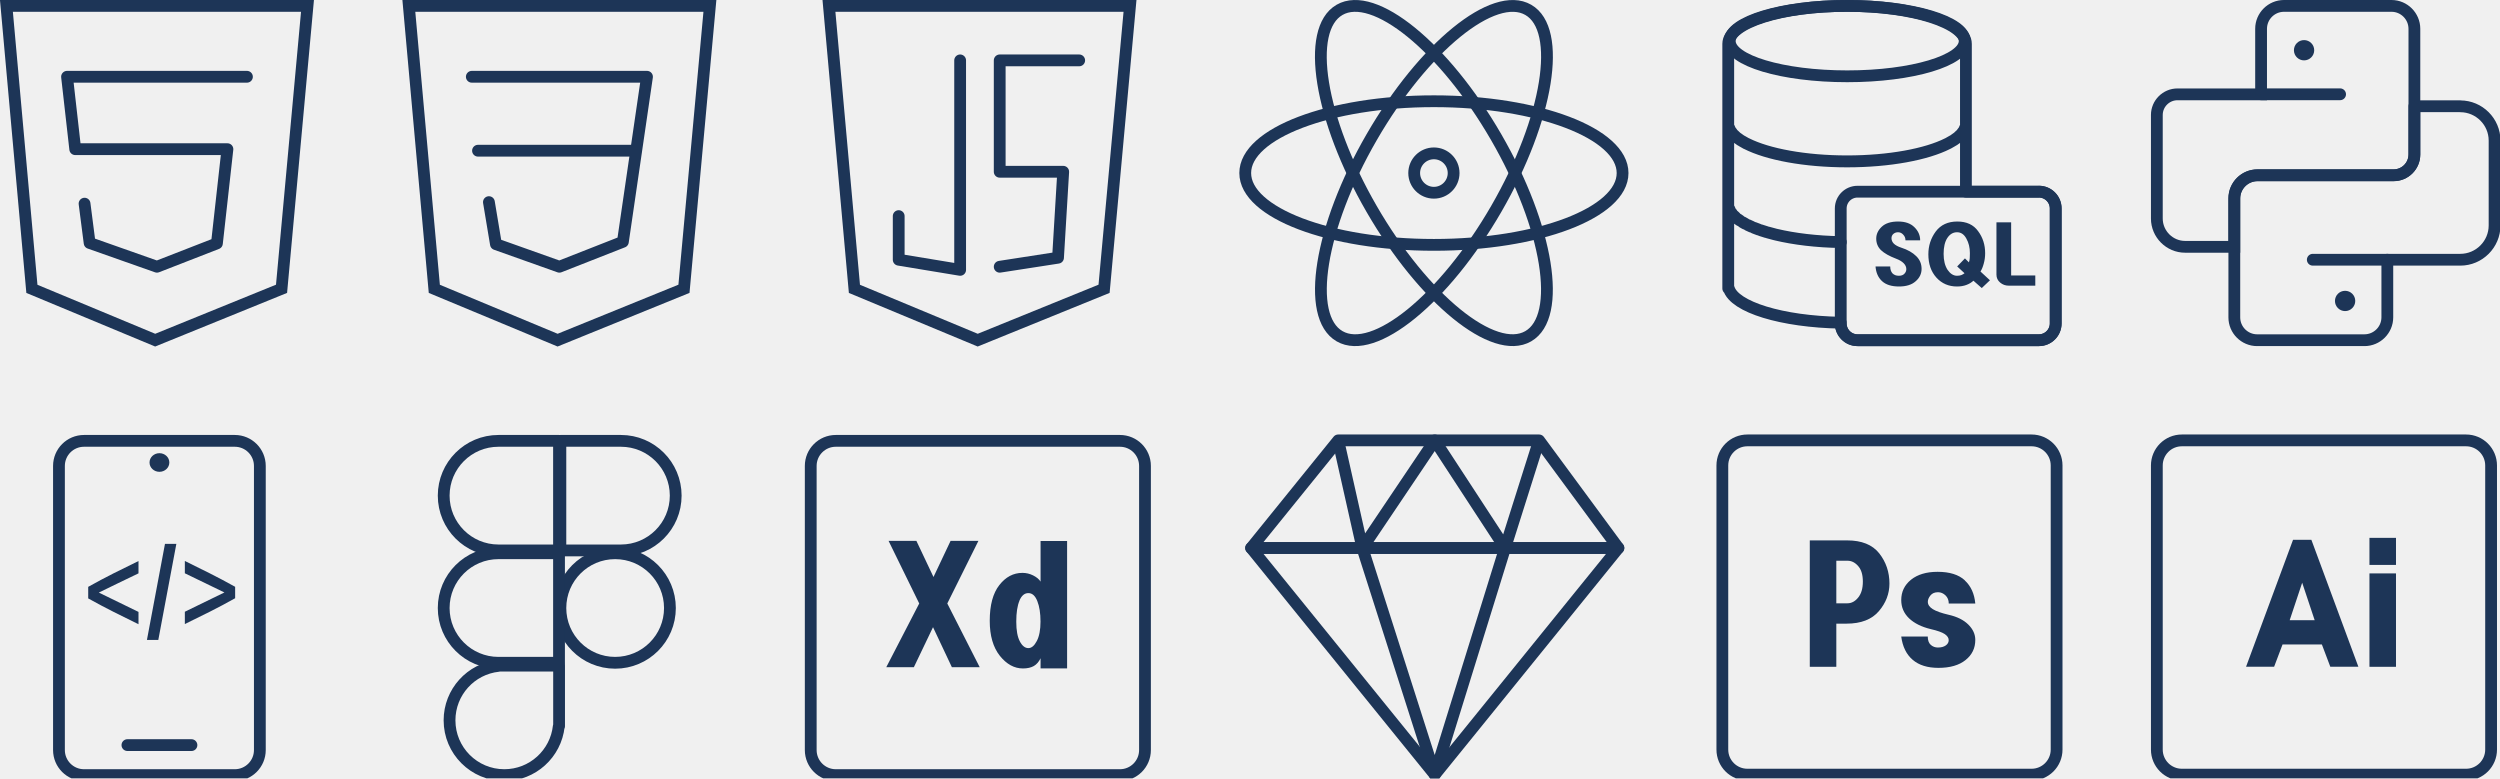
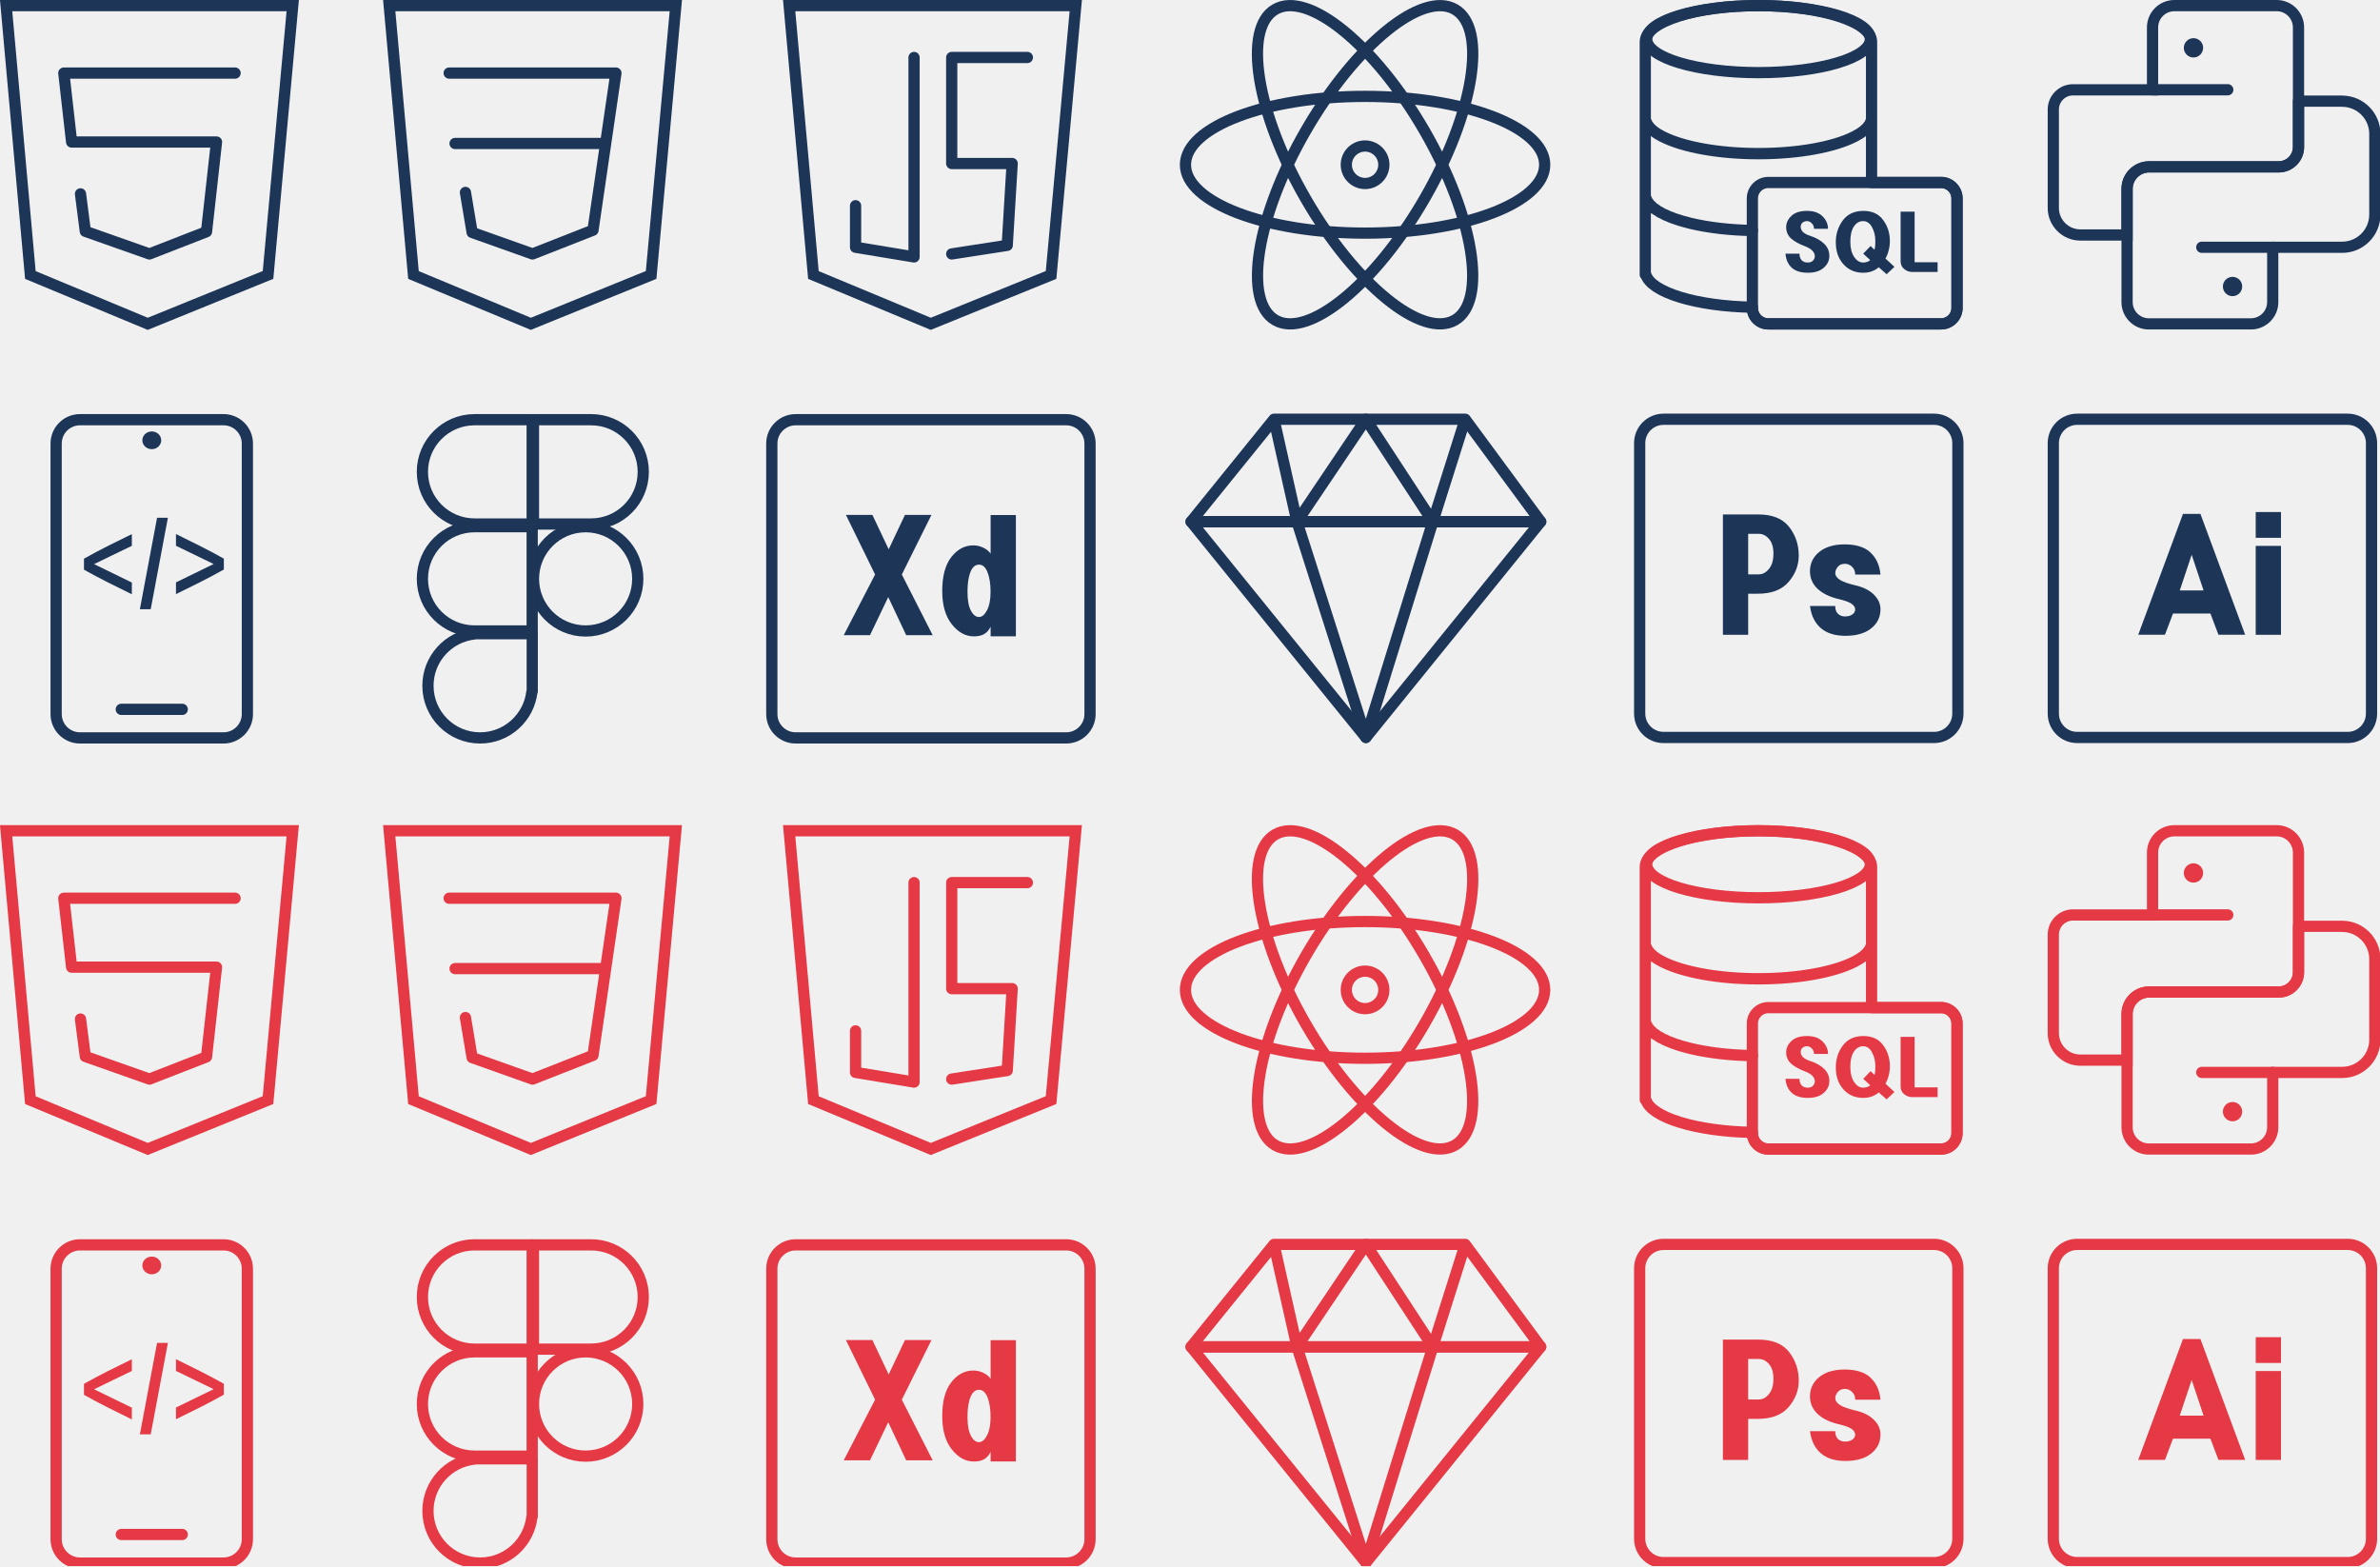
- <svg xmlns="http://www.w3.org/2000/svg" width="424" height="132" viewBox="0 0 424 132" fill="none">
+ <svg xmlns="http://www.w3.org/2000/svg" width="424" height="279" viewBox="0 0 424 279" fill="none">
  <g clip-path="url(#clip0_298_853)">
    <g clip-path="url(#clip1_298_853)">
      <path d="M243.19 32.69C245.037 32.69 246.534 31.195 246.534 29.35C246.534 27.505 245.037 26.01 243.19 26.01C241.343 26.01 239.846 27.505 239.846 29.35C239.846 31.195 241.343 32.69 243.19 32.69Z" stroke="#1D3557" stroke-width="2" stroke-linecap="round" stroke-linejoin="round" />
      <path d="M259.189 57.026C265.021 53.663 262.586 38.544 253.75 23.258C244.914 7.971 233.023 -1.694 227.19 1.67C221.357 5.033 223.792 20.151 232.628 35.438C241.464 50.724 253.356 60.389 259.189 57.026Z" stroke="#1D3557" stroke-width="2" stroke-linecap="round" stroke-linejoin="round" />
      <path d="M253.759 35.441C262.595 20.155 265.03 5.036 259.197 1.673C253.365 -1.691 241.473 7.975 232.637 23.261C223.801 38.547 221.366 53.666 227.198 57.029C233.031 60.392 244.923 50.727 253.759 35.441Z" stroke="#1D3557" stroke-width="2" stroke-linecap="round" stroke-linejoin="round" />
      <path d="M243.19 41.53C260.862 41.53 275.189 36.077 275.189 29.35C275.189 22.623 260.862 17.17 243.19 17.17C225.518 17.17 211.191 22.623 211.191 29.35C211.191 36.077 225.518 41.53 243.19 41.53Z" stroke="#1D3557" stroke-width="2" stroke-linecap="round" stroke-linejoin="round" />
    </g>
    <g clip-path="url(#clip2_298_853)">
+       <path d="M243.19 179.69C245.037 179.69 246.534 178.195 246.534 176.35C246.534 174.505 245.037 173.01 243.19 173.01C241.343 173.01 239.846 174.505 239.846 176.35C239.846 178.195 241.343 179.69 243.19 179.69Z" stroke="#E53945" stroke-width="2" stroke-linecap="round" stroke-linejoin="round" />
+       <path d="M259.189 204.026C265.021 200.662 262.586 185.544 253.75 170.258C244.914 154.971 233.023 145.306 227.19 148.67C221.357 152.033 223.792 167.151 232.628 182.438C241.464 197.724 253.356 207.389 259.189 204.026Z" stroke="#E53945" stroke-width="2" stroke-linecap="round" stroke-linejoin="round" />
+       <path d="M253.759 182.441C262.595 167.155 265.03 152.036 259.197 148.673C253.365 145.309 241.473 154.975 232.637 170.261C223.801 185.547 221.366 200.666 227.198 204.029C233.031 207.392 244.923 197.727 253.759 182.441Z" stroke="#E53945" stroke-width="2" stroke-linecap="round" stroke-linejoin="round" />
+       <path d="M243.19 188.53C260.862 188.53 275.189 183.077 275.189 176.35C275.189 169.623 260.862 164.17 243.19 164.17C225.518 164.17 211.191 169.623 211.191 176.35C211.191 183.077 225.518 188.53 243.19 188.53Z" stroke="#E53945" stroke-width="2" stroke-linecap="round" stroke-linejoin="round" />
+     </g>
+     <g clip-path="url(#clip3_298_853)">
      <path d="M345.8 32.51H315.03C313.462 32.51 312.19 33.782 312.19 35.35V54.86C312.19 56.428 313.462 57.7 315.03 57.7H345.8C347.368 57.7 348.64 56.428 348.64 54.86V35.35C348.64 33.782 347.368 32.51 345.8 32.51Z" stroke="#1D3557" stroke-width="2" stroke-linecap="round" stroke-linejoin="round" />
      <path d="M321.923 37.569C320.693 37.569 319.766 37.865 319.143 38.456C318.52 39.047 318.209 39.718 318.209 40.468C318.209 41.251 318.48 41.906 319.024 42.433C319.583 42.96 320.429 43.439 321.563 43.87C322.122 44.078 322.554 44.334 322.857 44.637C323.16 44.941 323.312 45.276 323.312 45.643C323.312 45.947 323.2 46.21 322.977 46.434C322.769 46.658 322.458 46.769 322.042 46.769C321.595 46.769 321.236 46.634 320.964 46.362C320.709 46.075 320.581 45.683 320.581 45.188H318.089C318.169 46.242 318.536 47.073 319.191 47.68C319.846 48.287 320.805 48.59 322.066 48.59C323.296 48.59 324.239 48.295 324.894 47.704C325.564 47.129 325.9 46.426 325.9 45.595C325.9 44.749 325.596 44.03 324.989 43.439C324.382 42.832 323.536 42.353 322.45 42.002C321.907 41.826 321.491 41.602 321.204 41.331C320.932 41.059 320.797 40.748 320.797 40.396C320.797 40.109 320.9 39.869 321.108 39.678C321.332 39.486 321.595 39.39 321.899 39.39C322.25 39.39 322.546 39.526 322.785 39.797C323.041 40.053 323.168 40.372 323.168 40.756H325.66C325.66 39.909 325.333 39.166 324.678 38.528C324.039 37.889 323.121 37.569 321.923 37.569ZM331.961 37.569C330.364 37.569 329.142 38.136 328.296 39.27C327.465 40.404 327.05 41.69 327.05 43.128C327.05 44.757 327.505 46.075 328.416 47.081C329.326 48.087 330.492 48.59 331.914 48.59C332.505 48.59 333.032 48.502 333.495 48.327C333.974 48.151 334.373 47.911 334.693 47.608L336.106 48.854L337.496 47.536L335.891 46.051C336.114 45.699 336.298 45.252 336.442 44.709C336.602 44.15 336.681 43.559 336.681 42.936C336.681 41.514 336.282 40.269 335.483 39.198C334.701 38.112 333.527 37.569 331.961 37.569ZM331.914 39.39C332.584 39.39 333.111 39.749 333.495 40.468C333.894 41.171 334.094 41.994 334.094 42.936C334.094 43.224 334.086 43.503 334.07 43.775C334.054 44.03 334.006 44.27 333.926 44.493L333.255 43.822L331.937 45.188L333.183 46.338C333.056 46.45 332.88 46.554 332.656 46.65C332.433 46.73 332.185 46.769 331.914 46.769C331.307 46.769 330.771 46.434 330.308 45.763C329.861 45.076 329.637 44.174 329.637 43.056C329.637 41.906 329.845 41.011 330.26 40.372C330.692 39.718 331.243 39.39 331.914 39.39ZM338.598 37.713V46.578C338.598 47.121 338.806 47.568 339.221 47.919C339.636 48.271 340.116 48.447 340.659 48.447H345.187V46.721H341.09V37.713H338.598Z" fill="#1D3557" />
      <path d="M293.37 21.92C293.34 21.86 293.31 21.79 293.29 21.73M294.11 36.61C294.18 36.68 294.25 36.74 294.32 36.81M295.54 37.69C295.68 37.77 295.83 37.86 295.98 37.94M345.8 32.51H333.42V7.44C333.42 3.88 324.4 1 313.26 1C302.12 1 293.11 3.88 293.11 7.44V48.92H293.21C294.14 52.07 302.2 54.56 312.19 54.73V54.86C312.19 56.42 313.47 57.7 315.03 57.7H345.81C347.37 57.7 348.65 56.42 348.65 54.86V35.34C348.65 33.78 347.37 32.5 345.81 32.5L345.8 32.51ZM330.31 24.36C326.75 26.17 320.46 27.38 313.27 27.38C306.08 27.38 299.79 26.17 296.23 24.36C299.8 26.16 306.09 27.36 313.27 27.36C320.45 27.36 326.74 26.16 330.31 24.36ZM330.4 24.32C330.67 24.18 330.92 24.04 331.15 23.89C330.91 24.04 330.66 24.18 330.4 24.32ZM331.36 23.77C331.55 23.65 331.72 23.52 331.89 23.39C331.73 23.52 331.55 23.64 331.36 23.77ZM332.15 23.18C332.27 23.07 332.39 22.97 332.49 22.86C332.38 22.97 332.27 23.07 332.15 23.18ZM332.76 22.56C332.83 22.47 332.9 22.39 332.95 22.3C332.89 22.39 332.82 22.47 332.76 22.56ZM333.18 21.91C333.21 21.85 333.24 21.78 333.26 21.72C333.24 21.78 333.2 21.85 333.18 21.91ZM296.15 24.33C295.88 24.19 295.63 24.05 295.4 23.9C295.64 24.05 295.88 24.19 296.15 24.33ZM295.19 23.78C295 23.66 294.82 23.53 294.66 23.4C294.83 23.53 295 23.65 295.19 23.78ZM294.4 23.19C294.28 23.08 294.16 22.98 294.06 22.87C294.17 22.98 294.28 23.09 294.4 23.19ZM293.79 22.57C293.72 22.48 293.65 22.4 293.6 22.31C293.66 22.4 293.72 22.48 293.79 22.57ZM293.74 36.2C293.7 36.15 293.65 36.09 293.62 36.04C293.66 36.1 293.7 36.15 293.74 36.2ZM293.35 35.56C293.35 35.56 293.31 35.47 293.29 35.43C293.31 35.47 293.33 35.52 293.35 35.56ZM301.19 39.79C304.29 40.53 308.08 40.99 312.2 41.06C308.08 41 304.29 40.53 301.19 39.79ZM294.75 37.17C294.85 37.25 294.96 37.32 295.07 37.39C294.96 37.32 294.85 37.24 294.75 37.17ZM296.46 38.18C296.65 38.27 296.85 38.36 297.05 38.45C296.84 38.36 296.65 38.27 296.46 38.18ZM297.5 38.64C297.75 38.74 297.99 38.84 298.26 38.93C298 38.84 297.75 38.74 297.5 38.64ZM298.64 39.06C298.95 39.16 299.26 39.27 299.58 39.36C299.25 39.26 298.94 39.16 298.64 39.06ZM299.88 39.44C300.25 39.55 300.64 39.65 301.03 39.75C300.63 39.65 300.25 39.55 299.88 39.44Z" stroke="#1D3557" stroke-width="2" stroke-linecap="round" stroke-linejoin="round" />
      <path d="M313.29 12.94C324.292 12.94 333.21 10.267 333.21 6.97C333.21 3.673 324.292 1 313.29 1C302.288 1 293.37 3.673 293.37 6.97C293.37 10.267 302.288 12.94 313.29 12.94Z" stroke="#1D3557" stroke-width="2" stroke-linecap="round" stroke-linejoin="round" />
    </g>
-     <g clip-path="url(#clip3_298_853)">
+     <g clip-path="url(#clip4_298_853)">
+       <path d="M345.8 179.51H315.03C313.462 179.51 312.19 180.782 312.19 182.35V201.86C312.19 203.429 313.462 204.7 315.03 204.7H345.8C347.368 204.7 348.64 203.429 348.64 201.86V182.35C348.64 180.782 347.368 179.51 345.8 179.51Z" stroke="#E53945" stroke-width="2" stroke-linecap="round" stroke-linejoin="round" />
+       <path d="M321.923 184.569C320.693 184.569 319.766 184.865 319.143 185.456C318.52 186.047 318.209 186.717 318.209 187.468C318.209 188.251 318.48 188.906 319.024 189.433C319.583 189.96 320.429 190.439 321.563 190.87C322.122 191.078 322.554 191.334 322.857 191.637C323.16 191.941 323.312 192.276 323.312 192.643C323.312 192.947 323.2 193.21 322.977 193.434C322.769 193.658 322.458 193.769 322.042 193.769C321.595 193.769 321.236 193.634 320.964 193.362C320.709 193.075 320.581 192.683 320.581 192.188H318.089C318.169 193.242 318.536 194.073 319.191 194.68C319.846 195.287 320.805 195.59 322.066 195.59C323.296 195.59 324.239 195.295 324.894 194.704C325.564 194.129 325.9 193.426 325.9 192.595C325.9 191.749 325.596 191.03 324.989 190.439C324.382 189.832 323.536 189.353 322.45 189.002C321.907 188.826 321.491 188.602 321.204 188.331C320.932 188.059 320.797 187.748 320.797 187.396C320.797 187.109 320.9 186.869 321.108 186.678C321.332 186.486 321.595 186.39 321.899 186.39C322.25 186.39 322.546 186.526 322.785 186.797C323.041 187.053 323.168 187.372 323.168 187.756H325.66C325.66 186.909 325.333 186.166 324.678 185.528C324.039 184.889 323.121 184.569 321.923 184.569ZM331.961 184.569C330.364 184.569 329.142 185.136 328.296 186.27C327.465 187.404 327.05 188.69 327.05 190.128C327.05 191.757 327.505 193.075 328.416 194.081C329.326 195.087 330.492 195.59 331.914 195.59C332.505 195.59 333.032 195.502 333.495 195.327C333.974 195.151 334.373 194.911 334.693 194.608L336.106 195.854L337.496 194.536L335.891 193.051C336.114 192.699 336.298 192.252 336.442 191.709C336.602 191.15 336.681 190.559 336.681 189.936C336.681 188.514 336.282 187.269 335.483 186.198C334.701 185.112 333.527 184.569 331.961 184.569ZM331.914 186.39C332.584 186.39 333.111 186.749 333.495 187.468C333.894 188.171 334.094 188.994 334.094 189.936C334.094 190.223 334.086 190.503 334.07 190.775C334.054 191.03 334.006 191.27 333.926 191.493L333.255 190.822L331.937 192.188L333.183 193.338C333.056 193.45 332.88 193.554 332.656 193.65C332.433 193.729 332.185 193.769 331.914 193.769C331.307 193.769 330.771 193.434 330.308 192.763C329.861 192.076 329.637 191.174 329.637 190.056C329.637 188.906 329.845 188.011 330.26 187.372C330.692 186.717 331.243 186.39 331.914 186.39ZM338.598 184.713V193.578C338.598 194.121 338.806 194.568 339.221 194.919C339.636 195.271 340.116 195.447 340.659 195.447H345.187V193.721H341.09V184.713H338.598Z" fill="#E53945" />
+       <path d="M293.37 168.92C293.34 168.86 293.31 168.79 293.29 168.73M294.11 183.61C294.18 183.68 294.25 183.74 294.32 183.81M295.54 184.69C295.68 184.77 295.83 184.86 295.98 184.94M345.8 179.51H333.42V154.44C333.42 150.88 324.4 148 313.26 148C302.12 148 293.11 150.88 293.11 154.44V195.92H293.21C294.14 199.07 302.2 201.56 312.19 201.73V201.86C312.19 203.42 313.47 204.7 315.03 204.7H345.81C347.37 204.7 348.65 203.42 348.65 201.86V182.34C348.65 180.78 347.37 179.5 345.81 179.5L345.8 179.51ZM330.31 171.36C326.75 173.17 320.46 174.38 313.27 174.38C306.08 174.38 299.79 173.17 296.23 171.36C299.8 173.16 306.09 174.36 313.27 174.36C320.45 174.36 326.74 173.16 330.31 171.36ZM330.4 171.32C330.67 171.18 330.92 171.04 331.15 170.89C330.91 171.04 330.66 171.18 330.4 171.32ZM331.36 170.77C331.55 170.65 331.72 170.52 331.89 170.39C331.73 170.52 331.55 170.64 331.36 170.77ZM332.15 170.18C332.27 170.07 332.39 169.97 332.49 169.86C332.38 169.97 332.27 170.07 332.15 170.18ZM332.76 169.56C332.83 169.47 332.9 169.39 332.95 169.3C332.89 169.39 332.82 169.47 332.76 169.56ZM333.18 168.91C333.21 168.85 333.24 168.78 333.26 168.72C333.24 168.78 333.2 168.85 333.18 168.91ZM296.15 171.33C295.88 171.19 295.63 171.05 295.4 170.9C295.64 171.05 295.88 171.19 296.15 171.33ZM295.19 170.78C295 170.66 294.82 170.53 294.66 170.4C294.83 170.53 295 170.65 295.19 170.78ZM294.4 170.19C294.28 170.08 294.16 169.98 294.06 169.87C294.17 169.98 294.28 170.09 294.4 170.19ZM293.79 169.57C293.72 169.48 293.65 169.4 293.6 169.31C293.66 169.4 293.72 169.48 293.79 169.57ZM293.74 183.2C293.7 183.15 293.65 183.09 293.62 183.04C293.66 183.1 293.7 183.15 293.74 183.2ZM293.35 182.56C293.35 182.56 293.31 182.47 293.29 182.43C293.31 182.47 293.33 182.52 293.35 182.56ZM301.19 186.79C304.29 187.53 308.08 187.99 312.2 188.06C308.08 188 304.29 187.53 301.19 186.79ZM294.75 184.17C294.85 184.25 294.96 184.32 295.07 184.39C294.96 184.32 294.85 184.24 294.75 184.17ZM296.46 185.18C296.65 185.27 296.85 185.36 297.05 185.45C296.84 185.36 296.65 185.27 296.46 185.18ZM297.5 185.64C297.75 185.74 297.99 185.84 298.26 185.93C298 185.84 297.75 185.74 297.5 185.64ZM298.64 186.06C298.95 186.16 299.26 186.27 299.58 186.36C299.25 186.26 298.94 186.16 298.64 186.06ZM299.88 186.44C300.25 186.55 300.64 186.65 301.03 186.75C300.63 186.65 300.25 186.55 299.88 186.44Z" stroke="#E53945" stroke-width="2" stroke-linecap="round" stroke-linejoin="round" />
+       <path d="M313.29 159.94C324.292 159.94 333.21 157.267 333.21 153.97C333.21 150.673 324.292 148 313.29 148C302.288 148 293.37 150.673 293.37 153.97C293.37 157.267 302.288 159.94 313.29 159.94Z" stroke="#E53945" stroke-width="2" stroke-linecap="round" stroke-linejoin="round" />
+     </g>
+     <g clip-path="url(#clip5_298_853)">
      <path d="M261.03 74.69H226.96L212.19 92.94H274.48L261.03 74.69Z" stroke="#1D3557" stroke-width="2" stroke-linejoin="round" />
      <path d="M226.96 74.69L231.06 92.94L243.34 74.69L255.26 92.94L261.03 74.69" stroke="#1D3557" stroke-width="2" stroke-linejoin="round" />
      <path d="M274.48 92.94L243.34 131.38L212.19 92.94H274.48Z" stroke="#1D3557" stroke-width="2" stroke-linejoin="round" />
      <path d="M231.06 92.94L243.34 131.38L255.26 92.94" stroke="#1D3557" stroke-width="2" stroke-linejoin="round" />
    </g>
-     <g clip-path="url(#clip4_298_853)">
+     <g clip-path="url(#clip6_298_853)">
+       <path d="M261.03 221.69H226.96L212.19 239.94H274.48L261.03 221.69Z" stroke="#E53945" stroke-width="2" stroke-linejoin="round" />
+       <path d="M226.96 221.69L231.06 239.94L243.34 221.69L255.26 239.94L261.03 221.69" stroke="#E53945" stroke-width="2" stroke-linejoin="round" />
+       <path d="M274.48 239.94L243.34 278.38L212.19 239.94H274.48Z" stroke="#E53945" stroke-width="2" stroke-linejoin="round" />
+       <path d="M231.06 239.94L243.34 278.38L255.26 239.94" stroke="#E53945" stroke-width="2" stroke-linejoin="round" />
+     </g>
+     <g clip-path="url(#clip7_298_853)">
      <path d="M104.33 112.41C109.461 112.41 113.62 108.251 113.62 103.12C113.62 97.989 109.461 93.83 104.33 93.83C99.199 93.83 95.04 97.989 95.04 103.12C95.04 108.251 99.199 112.41 104.33 112.41Z" stroke="#1D3557" stroke-width="2" stroke-linecap="round" stroke-linejoin="round" />
      <path d="M84.54 74.77C79.41 74.77 75.25 78.93 75.25 84.06C75.25 89.19 79.41 93.35 84.54 93.35H94.81V74.77H84.54Z" stroke="#1D3557" stroke-width="2" stroke-linecap="round" stroke-linejoin="round" />
      <path d="M105.31 74.77H95.04V93.35H105.31C110.44 93.35 114.6 89.19 114.6 84.06C114.6 78.93 110.44 74.77 105.31 74.77Z" stroke="#1D3557" stroke-width="2" stroke-linecap="round" stroke-linejoin="round" />
      <path d="M84.54 93.83C79.41 93.83 75.25 97.99 75.25 103.12C75.25 108.25 79.41 112.41 84.54 112.41H94.81V93.83H84.54Z" stroke="#1D3557" stroke-width="2" stroke-linecap="round" stroke-linejoin="round" />
      <path d="M84.54 112.88V112.93C79.87 113.42 76.24 117.37 76.24 122.17C76.24 127.3 80.4 131.46 85.53 131.46C90.33 131.46 94.27 127.82 94.77 123.16H94.82V112.89H84.55L84.54 112.88Z" stroke="#1D3557" stroke-width="2" stroke-linecap="round" stroke-linejoin="round" />
    </g>
-     <g clip-path="url(#clip5_298_853)">
+     <g clip-path="url(#clip8_298_853)">
+       <path d="M104.33 259.41C109.461 259.41 113.62 255.251 113.62 250.12C113.62 244.989 109.461 240.83 104.33 240.83C99.199 240.83 95.04 244.989 95.04 250.12C95.04 255.251 99.199 259.41 104.33 259.41Z" stroke="#E53945" stroke-width="2" stroke-linecap="round" stroke-linejoin="round" />
+       <path d="M84.54 221.77C79.41 221.77 75.25 225.93 75.25 231.06C75.25 236.19 79.41 240.35 84.54 240.35H94.81V221.77H84.54Z" stroke="#E53945" stroke-width="2" stroke-linecap="round" stroke-linejoin="round" />
+       <path d="M105.31 221.77H95.04V240.35H105.31C110.44 240.35 114.6 236.19 114.6 231.06C114.6 225.93 110.44 221.77 105.31 221.77Z" stroke="#E53945" stroke-width="2" stroke-linecap="round" stroke-linejoin="round" />
+       <path d="M84.54 240.83C79.41 240.83 75.25 244.99 75.25 250.12C75.25 255.25 79.41 259.41 84.54 259.41H94.81V240.83H84.54Z" stroke="#E53945" stroke-width="2" stroke-linecap="round" stroke-linejoin="round" />
+       <path d="M84.54 259.88V259.93C79.87 260.42 76.24 264.37 76.24 269.17C76.24 274.3 80.4 278.46 85.53 278.46C90.33 278.46 94.27 274.82 94.77 270.16H94.82V259.89H84.55L84.54 259.88Z" stroke="#E53945" stroke-width="2" stroke-linecap="round" stroke-linejoin="round" />
+     </g>
+     <g clip-path="url(#clip9_298_853)">
      <path d="M418.24 74.69H370.05C367.703 74.69 365.8 76.593 365.8 78.94V127.13C365.8 129.477 367.703 131.38 370.05 131.38H418.24C420.587 131.38 422.49 129.477 422.49 127.13V78.94C422.49 76.593 420.587 74.69 418.24 74.69Z" stroke="#1D3557" stroke-width="2" stroke-linecap="round" stroke-linejoin="round" />
      <path d="M392.01 91.55L399.98 113.08H395.22L393.79 109.3H387.12L385.69 113.08H380.93L388.9 91.55H392.02H392.01ZM392.57 105.19L390.45 98.83L388.33 105.19H392.57Z" fill="#1D3557" />
      <path d="M406.36 91.22V95.81H401.86V91.22H406.36ZM406.36 97.25V113.09H401.86V97.25H406.36Z" fill="#1D3557" />
    </g>
-     <g clip-path="url(#clip6_298_853)">
+     <g clip-path="url(#clip10_298_853)">
+       <path d="M418.24 221.69H370.05C367.703 221.69 365.8 223.593 365.8 225.94V274.13C365.8 276.477 367.703 278.38 370.05 278.38H418.24C420.587 278.38 422.49 276.477 422.49 274.13V225.94C422.49 223.593 420.587 221.69 418.24 221.69Z" stroke="#E53945" stroke-width="2" stroke-linecap="round" stroke-linejoin="round" />
+       <path d="M392.01 238.55L399.98 260.08H395.22L393.79 256.3H387.12L385.69 260.08H380.93L388.9 238.55H392.02H392.01ZM392.57 252.19L390.45 245.83L388.33 252.19H392.57Z" fill="#E53945" />
+       <path d="M406.36 238.22V242.81H401.86V238.22H406.36ZM406.36 244.25V260.09H401.86V244.25H406.36Z" fill="#E53945" />
+     </g>
+     <g clip-path="url(#clip11_298_853)">
      <path d="M189.94 74.77H141.75C139.403 74.77 137.5 76.673 137.5 79.02V127.21C137.5 129.557 139.403 131.46 141.75 131.46H189.94C192.287 131.46 194.19 129.557 194.19 127.21V79.02C194.19 76.673 192.287 74.77 189.94 74.77Z" stroke="#1D3557" stroke-width="2" stroke-linecap="round" stroke-linejoin="round" />
      <path d="M155.42 91.73L158.32 97.86L161.22 91.73H165.94L160.66 102.35L166.16 113.16H161.44L158.24 106.37L154.99 113.16H150.31L155.9 102.35L150.7 91.73H155.42Z" fill="#1D3557" />
      <path d="M180.98 113.36H176.48V111.64C176.19 112.25 175.81 112.68 175.33 112.96C174.85 113.23 174.24 113.37 173.49 113.37C172.02 113.37 170.71 112.65 169.57 111.22C168.43 109.78 167.86 107.81 167.86 105.29C167.86 102.64 168.4 100.62 169.48 99.24C170.56 97.85 171.87 97.16 173.4 97.16C174.03 97.16 174.64 97.3 175.22 97.59C175.8 97.88 176.22 98.23 176.48 98.64V91.75H180.98V113.38V113.36ZM172.9 101.88C172.54 102.74 172.36 103.92 172.36 105.42C172.36 106.92 172.56 108 172.96 108.77C173.36 109.54 173.85 109.92 174.41 109.92C174.95 109.92 175.42 109.52 175.84 108.72C176.26 107.92 176.47 106.82 176.47 105.42C176.47 104.02 176.29 102.86 175.93 101.95C175.57 101.04 175.07 100.59 174.41 100.59C173.75 100.59 173.25 101.02 172.89 101.88H172.9Z" fill="#1D3557" />
    </g>
-     <g clip-path="url(#clip7_298_853)">
+     <g clip-path="url(#clip12_298_853)">
+       <path d="M189.94 221.77H141.75C139.403 221.77 137.5 223.673 137.5 226.02V274.21C137.5 276.557 139.403 278.46 141.75 278.46H189.94C192.287 278.46 194.19 276.557 194.19 274.21V226.02C194.19 223.673 192.287 221.77 189.94 221.77Z" stroke="#E53945" stroke-width="2" stroke-linecap="round" stroke-linejoin="round" />
+       <path d="M155.42 238.73L158.32 244.86L161.22 238.73H165.94L160.66 249.35L166.16 260.16H161.44L158.24 253.37L154.99 260.16H150.31L155.9 249.35L150.7 238.73H155.42Z" fill="#E53945" />
+       <path d="M180.98 260.36H176.48V258.64C176.19 259.25 175.81 259.68 175.33 259.96C174.85 260.23 174.24 260.37 173.49 260.37C172.02 260.37 170.71 259.65 169.57 258.22C168.43 256.78 167.86 254.81 167.86 252.29C167.86 249.64 168.4 247.62 169.48 246.24C170.56 244.85 171.87 244.16 173.4 244.16C174.03 244.16 174.64 244.3 175.22 244.59C175.8 244.88 176.22 245.23 176.48 245.64V238.75H180.98V260.38V260.36ZM172.9 248.88C172.54 249.74 172.36 250.92 172.36 252.42C172.36 253.92 172.56 255 172.96 255.77C173.36 256.54 173.85 256.92 174.41 256.92C174.95 256.92 175.42 256.52 175.84 255.72C176.26 254.92 176.47 253.82 176.47 252.42C176.47 251.02 176.29 249.86 175.93 248.95C175.57 248.04 175.07 247.59 174.41 247.59C173.75 247.59 173.25 248.02 172.89 248.88H172.9Z" fill="#E53945" />
+     </g>
+     <g clip-path="url(#clip13_298_853)">
      <path d="M344.55 74.69H296.36C294.013 74.69 292.11 76.593 292.11 78.94V127.13C292.11 129.477 294.013 131.38 296.36 131.38H344.55C346.897 131.38 348.8 129.477 348.8 127.13V78.94C348.8 76.593 346.897 74.69 344.55 74.69Z" stroke="#1D3557" stroke-width="2" stroke-linecap="round" stroke-linejoin="round" />
      <path d="M313.26 91.65C315.74 91.65 317.56 92.38 318.72 93.85C319.87 95.32 320.45 97.02 320.45 98.97C320.45 100.69 319.85 102.26 318.65 103.66C317.45 105.06 315.63 105.77 313.17 105.77H311.44V113.09H306.94V91.65H313.26ZM311.44 102.32H313.33C314.02 102.32 314.63 101.99 315.15 101.34C315.68 100.69 315.94 99.79 315.94 98.64C315.94 97.49 315.68 96.61 315.15 96.01C314.62 95.4 314.02 95.1 313.33 95.1H311.44V102.33V102.32Z" fill="#1D3557" />
      <path d="M333.23 98.44C334.27 99.4 334.86 100.71 335.01 102.36H330.51C330.51 101.79 330.32 101.32 329.95 100.97C329.58 100.62 329.16 100.44 328.69 100.44C328.13 100.44 327.7 100.62 327.4 100.99C327.1 101.36 326.96 101.72 326.96 102.07C326.96 102.55 327.24 102.96 327.8 103.31C328.36 103.66 329.26 103.98 330.51 104.27C331.92 104.59 333.03 105.14 333.82 105.92C334.61 106.7 335.01 107.57 335.01 108.53C335.01 109.93 334.46 111.07 333.35 111.95C332.25 112.83 330.72 113.27 328.76 113.27C326.92 113.27 325.46 112.82 324.4 111.91C323.33 111 322.68 109.69 322.45 107.96H326.95C326.95 108.6 327.12 109.07 327.46 109.37C327.8 109.67 328.2 109.82 328.66 109.82C329.23 109.82 329.68 109.7 330.01 109.46C330.34 109.22 330.5 108.93 330.5 108.57C330.5 108.19 330.28 107.85 329.83 107.54C329.38 107.24 328.6 106.96 327.47 106.7C325.88 106.32 324.65 105.7 323.77 104.86C322.89 104.01 322.45 102.99 322.45 101.77C322.45 100.37 323 99.22 324.11 98.32C325.22 97.43 326.72 96.98 328.62 96.98C330.65 96.98 332.19 97.46 333.23 98.42V98.44Z" fill="#1D3557" />
    </g>
-     <g clip-path="url(#clip8_298_853)">
+     <g clip-path="url(#clip14_298_853)">
+       <path d="M344.55 221.69H296.36C294.013 221.69 292.11 223.593 292.11 225.94V274.13C292.11 276.477 294.013 278.38 296.36 278.38H344.55C346.897 278.38 348.8 276.477 348.8 274.13V225.94C348.8 223.593 346.897 221.69 344.55 221.69Z" stroke="#E53945" stroke-width="2" stroke-linecap="round" stroke-linejoin="round" />
+       <path d="M313.26 238.65C315.74 238.65 317.56 239.38 318.72 240.85C319.87 242.32 320.45 244.02 320.45 245.97C320.45 247.69 319.85 249.26 318.65 250.66C317.45 252.06 315.63 252.77 313.17 252.77H311.44V260.09H306.94V238.65H313.26ZM311.44 249.32H313.33C314.02 249.32 314.63 248.99 315.15 248.34C315.68 247.69 315.94 246.79 315.94 245.64C315.94 244.49 315.68 243.61 315.15 243.01C314.62 242.4 314.02 242.1 313.33 242.1H311.44V249.33V249.32Z" fill="#E53945" />
+       <path d="M333.23 245.44C334.27 246.4 334.86 247.71 335.01 249.36H330.51C330.51 248.79 330.32 248.32 329.95 247.97C329.58 247.62 329.16 247.44 328.69 247.44C328.13 247.44 327.7 247.62 327.4 247.99C327.1 248.36 326.96 248.72 326.96 249.07C326.96 249.55 327.24 249.96 327.8 250.31C328.36 250.66 329.26 250.98 330.51 251.27C331.92 251.59 333.03 252.14 333.82 252.92C334.61 253.7 335.01 254.57 335.01 255.53C335.01 256.93 334.46 258.07 333.35 258.95C332.25 259.83 330.72 260.27 328.76 260.27C326.92 260.27 325.46 259.82 324.4 258.91C323.33 258 322.68 256.69 322.45 254.96H326.95C326.95 255.6 327.12 256.07 327.46 256.37C327.8 256.67 328.2 256.82 328.66 256.82C329.23 256.82 329.68 256.7 330.01 256.46C330.34 256.22 330.5 255.93 330.5 255.57C330.5 255.19 330.28 254.85 329.83 254.54C329.38 254.24 328.6 253.96 327.47 253.7C325.88 253.32 324.65 252.7 323.77 251.86C322.89 251.01 322.45 249.99 322.45 248.77C322.45 247.37 323 246.22 324.11 245.32C325.22 244.43 326.72 243.98 328.62 243.98C330.65 243.98 332.19 244.46 333.23 245.42V245.44Z" fill="#E53945" />
+     </g>
+     <g clip-path="url(#clip15_298_853)">
      <path d="M405.6 1H387.36C385.23 1 383.48 2.74 383.48 4.88V16H369.3C367.38 16 365.8 17.57 365.8 19.5V37.06C365.8 39.7 367.96 41.86 370.6 41.86H378.94V33.7C378.94 31.5 380.72 29.72 382.92 29.72H405.98C407.9 29.72 409.48 28.15 409.48 26.22V4.88C409.48 2.75 407.74 1 405.6 1Z" stroke="#1D3557" stroke-width="2" stroke-miterlimit="10" />
      <path d="M383.49 15.99H396.88" stroke="#1D3557" stroke-width="2" stroke-linecap="round" stroke-linejoin="round" />
      <path d="M404.89 44.05H392.25" stroke="#1D3557" stroke-width="2" stroke-linecap="round" stroke-linejoin="round" />
      <path d="M397.73 52.03C398.277 52.03 398.72 51.587 398.72 51.04C398.72 50.493 398.277 50.05 397.73 50.05C397.183 50.05 396.74 50.493 396.74 51.04C396.74 51.587 397.183 52.03 397.73 52.03Z" fill="#1D3557" stroke="#1D3557" stroke-width="1.46" stroke-miterlimit="10" />
      <path d="M390.77 9.51C391.317 9.51 391.76 9.067 391.76 8.52C391.76 7.973 391.317 7.53 390.77 7.53C390.223 7.53 389.78 7.973 389.78 8.52C389.78 9.067 390.223 9.51 390.77 9.51Z" fill="#1D3557" stroke="#1D3557" stroke-width="1.46" stroke-miterlimit="10" />
      <path d="M417.27 18.02H409.48V26.19C409.48 28.14 407.9 29.73 405.94 29.73H392H382.82C380.69 29.73 378.94 31.47 378.94 33.61V53.83C378.94 55.96 380.68 57.7 382.81 57.7H401.01C403.14 57.7 404.89 55.96 404.89 53.82V44.05H417.27C420.47 44.05 423.08 41.43 423.08 38.24V23.84C423.08 20.64 420.46 18.03 417.27 18.03V18.02Z" stroke="#1D3557" stroke-width="2" stroke-linecap="round" stroke-linejoin="round" />
    </g>
-     <g clip-path="url(#clip9_298_853)">
+     <g clip-path="url(#clip16_298_853)">
+       <path d="M405.6 148H387.36C385.23 148 383.48 149.74 383.48 151.88V163H369.3C367.38 163 365.8 164.57 365.8 166.5V184.06C365.8 186.7 367.96 188.86 370.6 188.86H378.94V180.7C378.94 178.5 380.72 176.72 382.92 176.72H405.98C407.9 176.72 409.48 175.15 409.48 173.22V151.88C409.48 149.75 407.74 148 405.6 148Z" stroke="#E53945" stroke-width="2" stroke-miterlimit="10" />
+       <path d="M383.49 162.99H396.88" stroke="#E53945" stroke-width="2" stroke-linecap="round" stroke-linejoin="round" />
+       <path d="M404.89 191.05H392.25" stroke="#E53945" stroke-width="2" stroke-linecap="round" stroke-linejoin="round" />
+       <path d="M397.73 199.03C398.277 199.03 398.72 198.587 398.72 198.04C398.72 197.493 398.277 197.05 397.73 197.05C397.183 197.05 396.74 197.493 396.74 198.04C396.74 198.587 397.183 199.03 397.73 199.03Z" fill="#E53945" stroke="#E53945" stroke-width="1.46" stroke-miterlimit="10" />
+       <path d="M390.77 156.51C391.317 156.51 391.76 156.067 391.76 155.52C391.76 154.973 391.317 154.53 390.77 154.53C390.223 154.53 389.78 154.973 389.78 155.52C389.78 156.067 390.223 156.51 390.77 156.51Z" fill="#E53945" stroke="#E53945" stroke-width="1.46" stroke-miterlimit="10" />
+       <path d="M417.27 165.02H409.48V173.19C409.48 175.14 407.9 176.73 405.94 176.73H392H382.82C380.69 176.73 378.94 178.47 378.94 180.61V200.83C378.94 202.96 380.68 204.7 382.81 204.7H401.01C403.14 204.7 404.89 202.96 404.89 200.82V191.05H417.27C420.47 191.05 423.08 188.43 423.08 185.24V170.84C423.08 167.64 420.46 165.03 417.27 165.03V165.02Z" stroke="#E53945" stroke-width="2" stroke-linecap="round" stroke-linejoin="round" />
+     </g>
+     <g clip-path="url(#clip17_298_853)">
      <path d="M1.09 1H52.15L47.75 48.98L26.32 57.69L5.41 48.99L1.09 1Z" stroke="#1D3557" stroke-width="2" stroke-miterlimit="10" />
      <path d="M41.88 13.02H11.37L12.76 25.3H38.57L36.79 41.28L26.62 45.24L15.2 41.21L14.34 34.54" stroke="#1D3557" stroke-width="2" stroke-linecap="round" stroke-linejoin="round" />
    </g>
-     <g clip-path="url(#clip10_298_853)">
+     <g clip-path="url(#clip18_298_853)">
+       <path d="M1.09 148H52.15L47.75 195.98L26.32 204.69L5.41 195.99L1.09 148Z" stroke="#E53945" stroke-width="2" stroke-miterlimit="10" />
+       <path d="M41.88 160.02H11.37L12.76 172.3H38.57L36.79 188.28L26.62 192.24L15.2 188.21L14.34 181.54" stroke="#E53945" stroke-width="2" stroke-linecap="round" stroke-linejoin="round" />
+     </g>
+     <g clip-path="url(#clip19_298_853)">
      <path d="M69.34 1H120.4L116 48.98L94.57 57.69L73.66 48.99L69.34 1Z" stroke="#1D3557" stroke-width="2" stroke-miterlimit="10" />
      <path d="M80.02 13.02H109.73L105.64 41.01L94.87 45.24L84.11 41.41L82.92 34.28" stroke="#1D3557" stroke-width="2" stroke-linecap="round" stroke-linejoin="round" />
      <path d="M81.07 25.56H107.78" stroke="#1D3557" stroke-width="2" stroke-linecap="round" stroke-linejoin="round" />
    </g>
-     <g clip-path="url(#clip11_298_853)">
+     <g clip-path="url(#clip20_298_853)">
+       <path d="M69.34 148H120.4L116 195.98L94.57 204.69L73.66 195.99L69.34 148Z" stroke="#E53945" stroke-width="2" stroke-miterlimit="10" />
+       <path d="M80.02 160.02H109.73L105.64 188.01L94.87 192.24L84.11 188.41L82.92 181.28" stroke="#E53945" stroke-width="2" stroke-linecap="round" stroke-linejoin="round" />
+       <path d="M81.07 172.56H107.78" stroke="#E53945" stroke-width="2" stroke-linecap="round" stroke-linejoin="round" />
+     </g>
+     <g clip-path="url(#clip21_298_853)">
      <path d="M140.59 1H191.65L187.25 48.98L165.82 57.69L144.91 48.99L140.59 1Z" stroke="#1D3557" stroke-width="2" stroke-miterlimit="10" />
      <path d="M162.84 10.24V45.77L152.42 44.05V36.65" stroke="#1D3557" stroke-width="2" stroke-linecap="round" stroke-linejoin="round" />
      <path d="M183.03 10.24H169.55V29.13H180.32L179.44 43.71L169.55 45.24" stroke="#1D3557" stroke-width="2" stroke-linecap="round" stroke-linejoin="round" />
    </g>
-     <g clip-path="url(#clip12_298_853)">
+     <g clip-path="url(#clip22_298_853)">
+       <path d="M140.59 148H191.65L187.25 195.98L165.82 204.69L144.91 195.99L140.59 148Z" stroke="#E53945" stroke-width="2" stroke-miterlimit="10" />
+       <path d="M162.84 157.24V192.77L152.42 191.05V183.65" stroke="#E53945" stroke-width="2" stroke-linecap="round" stroke-linejoin="round" />
+       <path d="M183.03 157.24H169.55V176.13H180.32L179.44 190.71L169.55 192.24" stroke="#E53945" stroke-width="2" stroke-linecap="round" stroke-linejoin="round" />
+     </g>
+     <g clip-path="url(#clip23_298_853)">
      <path d="M39.82 74.77H14.25C11.903 74.77 10 76.673 10 79.02V127.21C10 129.557 11.903 131.46 14.25 131.46H39.82C42.167 131.46 44.07 129.557 44.07 127.21V79.02C44.07 76.673 42.167 74.77 39.82 74.77Z" stroke="#1D3557" stroke-width="2" stroke-linejoin="round" />
      <path d="M21.61 126.37H32.47" stroke="#1D3557" stroke-width="2" stroke-linecap="round" stroke-linejoin="round" />
      <path d="M14.96 101.47V99.53C17.81 97.92 20.64 96.54 23.49 95.15V97.24C21.21 98.35 18.92 99.43 16.76 100.5C18.92 101.56 21.22 102.67 23.49 103.78V105.87C20.64 104.47 17.81 103.09 14.96 101.49V101.47Z" fill="#1D3557" />
      <path d="M27.98 92.24H29.91L26.85 108.53H24.92L27.98 92.24Z" fill="#1D3557" />
      <path d="M38.08 100.49C35.92 99.43 33.62 98.34 31.35 97.23V95.14C34.2 96.54 37.03 97.92 39.88 99.52V101.46C37.03 103.07 34.2 104.45 31.35 105.84V103.75C33.63 102.64 35.92 101.54 38.08 100.47V100.49Z" fill="#1D3557" />
      <path d="M27.04 80.02C27.968 80.02 28.72 79.313 28.72 78.44C28.72 77.567 27.968 76.86 27.04 76.86C26.112 76.86 25.36 77.567 25.36 78.44C25.36 79.313 26.112 80.02 27.04 80.02Z" fill="#1D3557" />
    </g>
+     <g clip-path="url(#clip24_298_853)">
+       <path d="M39.82 221.77H14.25C11.903 221.77 10 223.673 10 226.02V274.21C10 276.557 11.903 278.46 14.25 278.46H39.82C42.167 278.46 44.07 276.557 44.07 274.21V226.02C44.07 223.673 42.167 221.77 39.82 221.77Z" stroke="#E53945" stroke-width="2" stroke-linejoin="round" />
+       <path d="M21.61 273.37H32.47" stroke="#E53945" stroke-width="2" stroke-linecap="round" stroke-linejoin="round" />
+       <path d="M14.96 248.47V246.53C17.81 244.92 20.64 243.54 23.49 242.15V244.24C21.21 245.35 18.92 246.43 16.76 247.5C18.92 248.56 21.22 249.67 23.49 250.78V252.87C20.64 251.47 17.81 250.09 14.96 248.49V248.47Z" fill="#E53945" />
+       <path d="M27.98 239.24H29.91L26.85 255.53H24.92L27.98 239.24Z" fill="#E53945" />
+       <path d="M38.08 247.49C35.92 246.43 33.62 245.34 31.35 244.23V242.14C34.2 243.54 37.03 244.92 39.88 246.52V248.46C37.03 250.07 34.2 251.45 31.35 252.84V250.75C33.63 249.64 35.92 248.54 38.08 247.47V247.49Z" fill="#E53945" />
+       <path d="M27.04 227.02C27.968 227.02 28.72 226.313 28.72 225.44C28.72 224.567 27.968 223.86 27.04 223.86C26.112 223.86 25.36 224.567 25.36 225.44C25.36 226.313 26.112 227.02 27.04 227.02Z" fill="#E53945" />
+     </g>
  </g>
  <defs>
    <clipPath id="clip0_298_853">
-       <rect width="424" height="132" fill="white" />
+       <rect width="424" height="279" fill="white" />
    </clipPath>
    <clipPath id="clip1_298_853">
      <rect width="66" height="58.69" fill="white" transform="translate(210.19)" />
    </clipPath>
    <clipPath id="clip2_298_853">
+       <rect width="66" height="58.69" fill="white" transform="translate(210.19 147)" />
+     </clipPath>
+     <clipPath id="clip3_298_853">
      <rect width="57.53" height="58.69" fill="white" transform="translate(292.11)" />
    </clipPath>
-     <clipPath id="clip3_298_853">
+     <clipPath id="clip4_298_853">
+       <rect width="57.53" height="58.69" fill="white" transform="translate(292.11 147)" />
+     </clipPath>
+     <clipPath id="clip5_298_853">
      <rect width="64.29" height="58.69" fill="white" transform="translate(211.19 73.6899)" />
    </clipPath>
-     <clipPath id="clip4_298_853">
+     <clipPath id="clip6_298_853">
+       <rect width="64.29" height="58.69" fill="white" transform="translate(211.19 220.69)" />
+     </clipPath>
+     <clipPath id="clip7_298_853">
      <rect width="41.35" height="58.69" fill="white" transform="translate(74.25 73.77)" />
    </clipPath>
-     <clipPath id="clip5_298_853">
+     <clipPath id="clip8_298_853">
+       <rect width="41.35" height="58.69" fill="white" transform="translate(74.25 220.77)" />
+     </clipPath>
+     <clipPath id="clip9_298_853">
      <rect width="58.69" height="58.69" fill="white" transform="translate(364.8 73.6899)" />
    </clipPath>
-     <clipPath id="clip6_298_853">
+     <clipPath id="clip10_298_853">
+       <rect width="58.69" height="58.69" fill="white" transform="translate(364.8 220.69)" />
+     </clipPath>
+     <clipPath id="clip11_298_853">
      <rect width="58.69" height="58.69" fill="white" transform="translate(136.5 73.77)" />
    </clipPath>
-     <clipPath id="clip7_298_853">
+     <clipPath id="clip12_298_853">
+       <rect width="58.69" height="58.69" fill="white" transform="translate(136.5 220.77)" />
+     </clipPath>
+     <clipPath id="clip13_298_853">
      <rect width="58.69" height="58.69" fill="white" transform="translate(291.11 73.6899)" />
    </clipPath>
-     <clipPath id="clip8_298_853">
+     <clipPath id="clip14_298_853">
+       <rect width="58.69" height="58.69" fill="white" transform="translate(291.11 220.69)" />
+     </clipPath>
+     <clipPath id="clip15_298_853">
      <rect width="59.28" height="58.69" fill="white" transform="translate(364.8)" />
    </clipPath>
-     <clipPath id="clip9_298_853">
+     <clipPath id="clip16_298_853">
+       <rect width="59.28" height="58.69" fill="white" transform="translate(364.8 147)" />
+     </clipPath>
+     <clipPath id="clip17_298_853">
      <rect width="53.25" height="58.77" fill="white" />
    </clipPath>
-     <clipPath id="clip10_298_853">
+     <clipPath id="clip18_298_853">
+       <rect width="53.25" height="58.77" fill="white" transform="translate(0 147)" />
+     </clipPath>
+     <clipPath id="clip19_298_853">
      <rect width="53.25" height="58.77" fill="white" transform="translate(68.25)" />
    </clipPath>
-     <clipPath id="clip11_298_853">
+     <clipPath id="clip20_298_853">
+       <rect width="53.25" height="58.77" fill="white" transform="translate(68.25 147)" />
+     </clipPath>
+     <clipPath id="clip21_298_853">
      <rect width="53.25" height="58.77" fill="white" transform="translate(139.5)" />
    </clipPath>
-     <clipPath id="clip12_298_853">
+     <clipPath id="clip22_298_853">
+       <rect width="53.25" height="58.77" fill="white" transform="translate(139.5 147)" />
+     </clipPath>
+     <clipPath id="clip23_298_853">
      <rect width="36.07" height="58.69" fill="white" transform="translate(9 73.77)" />
+     </clipPath>
+     <clipPath id="clip24_298_853">
+       <rect width="36.07" height="58.69" fill="white" transform="translate(9 220.77)" />
    </clipPath>
  </defs>
</svg>
